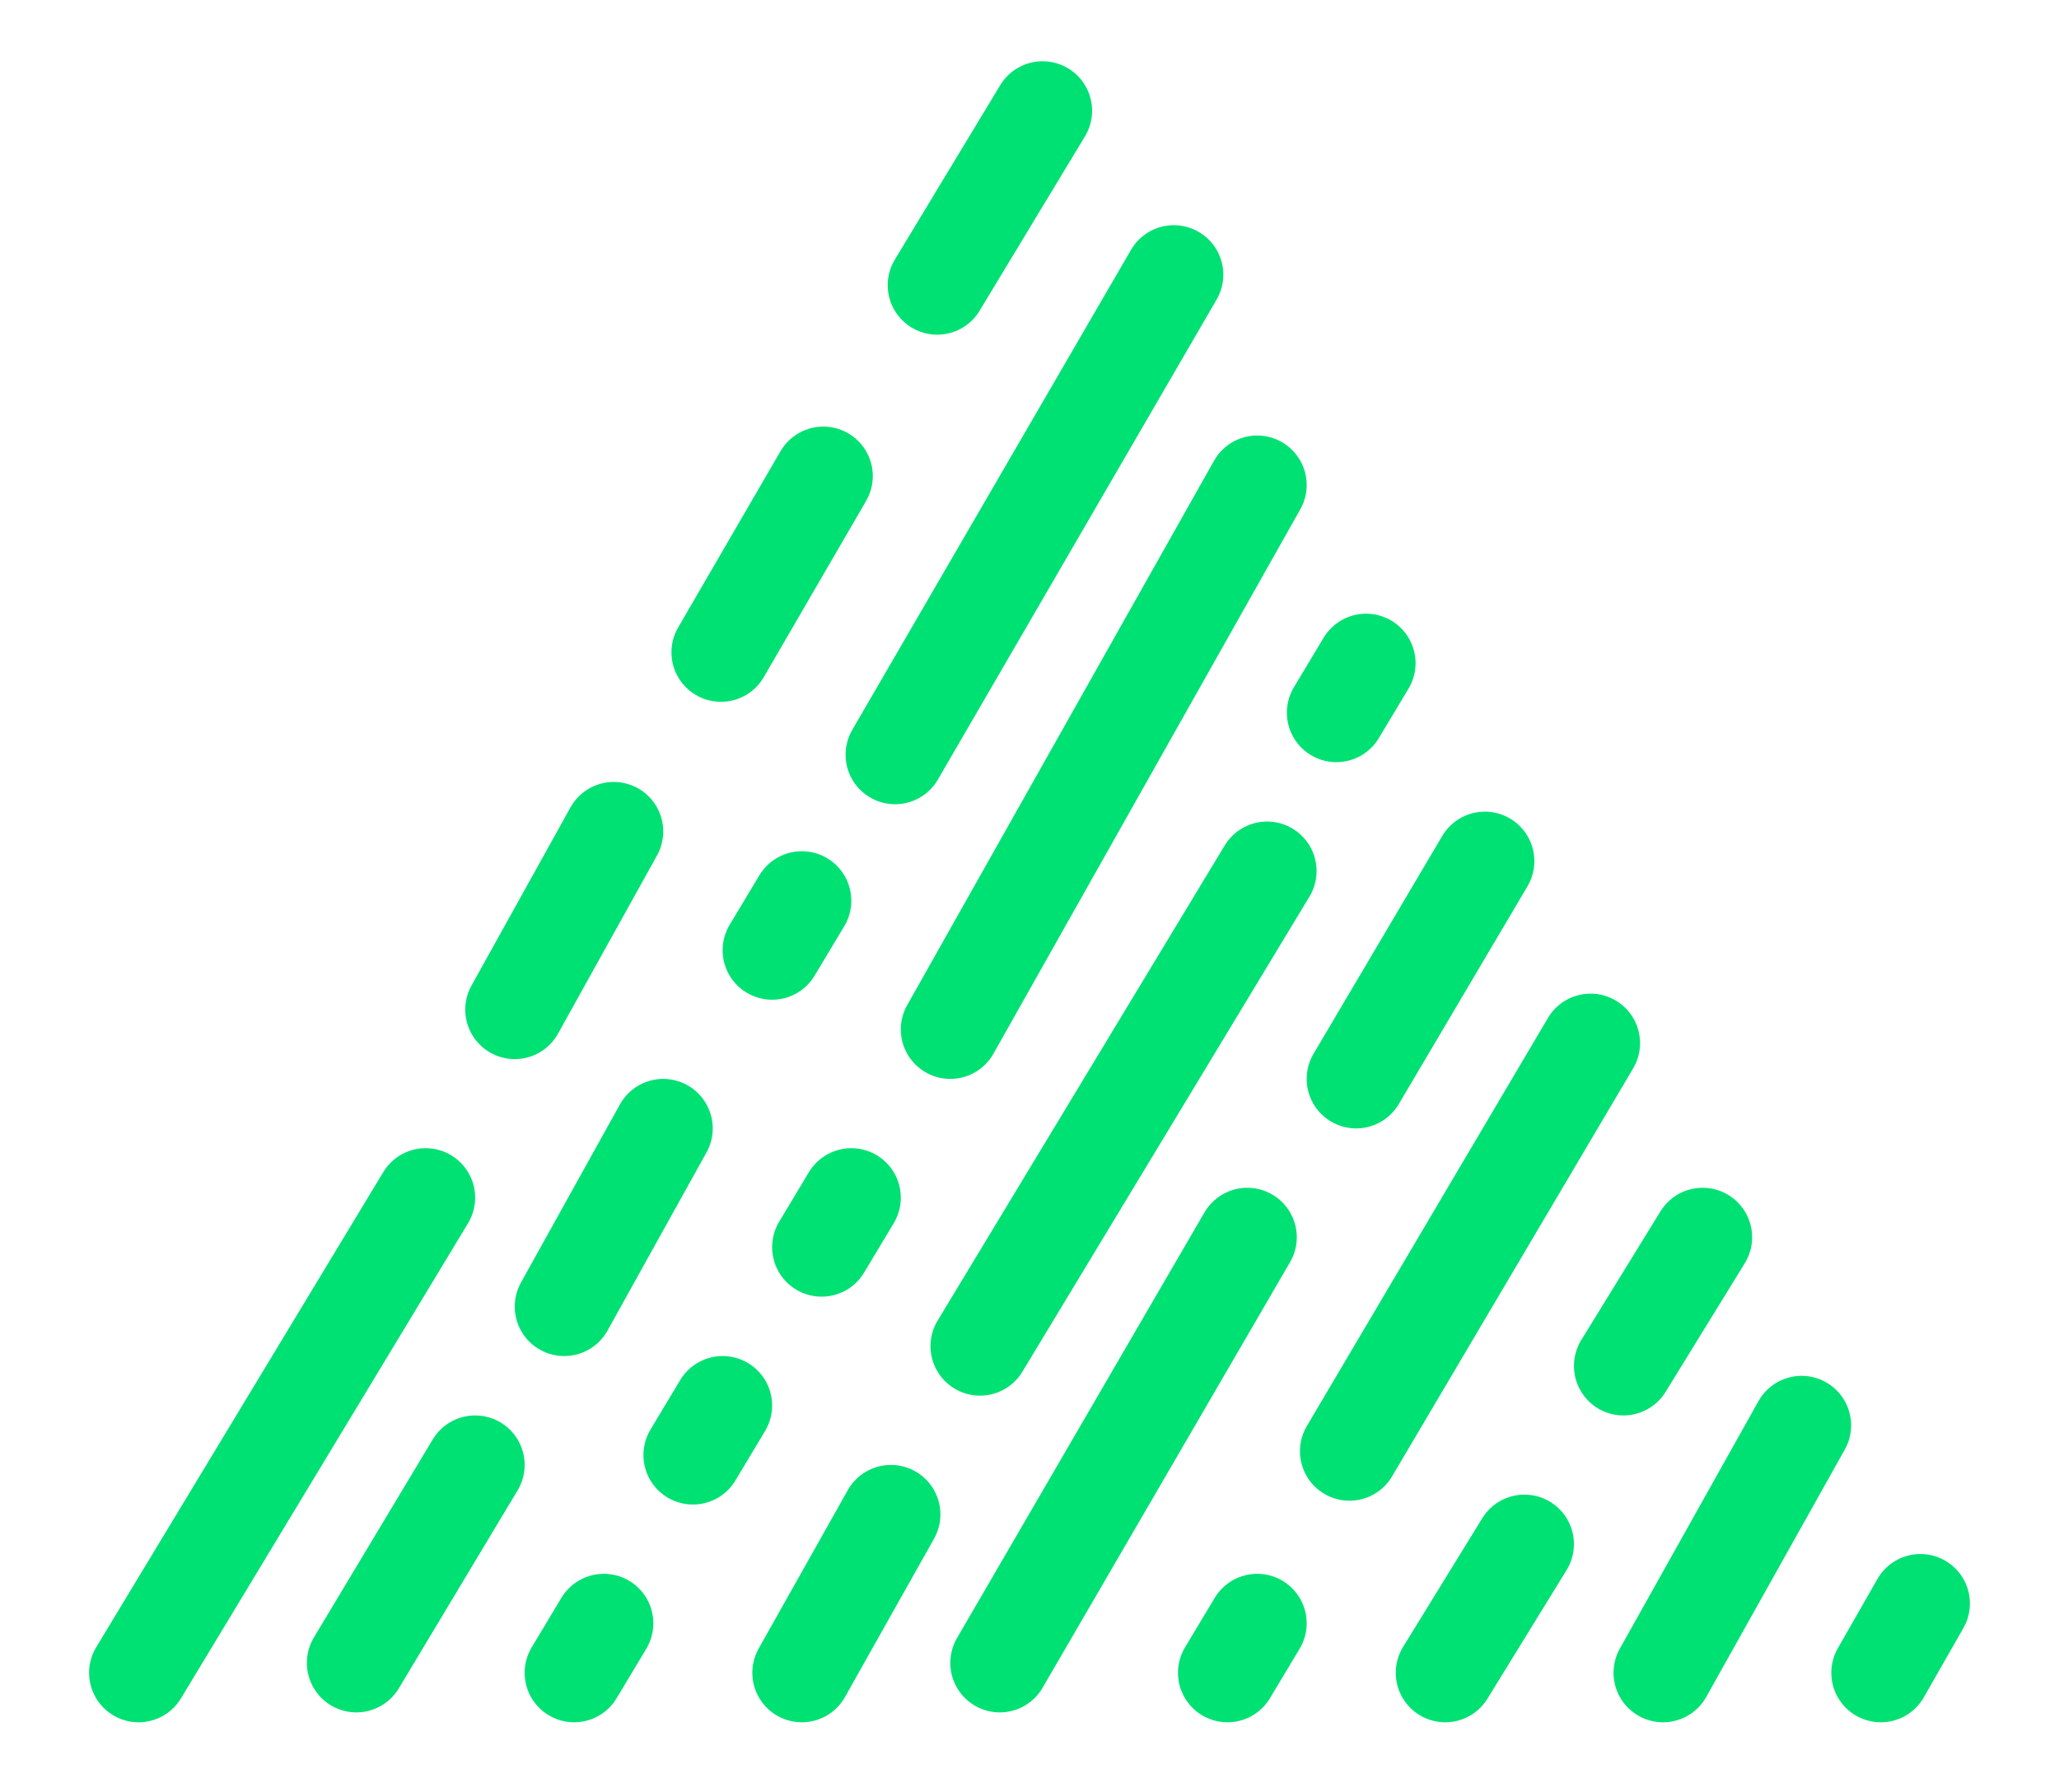
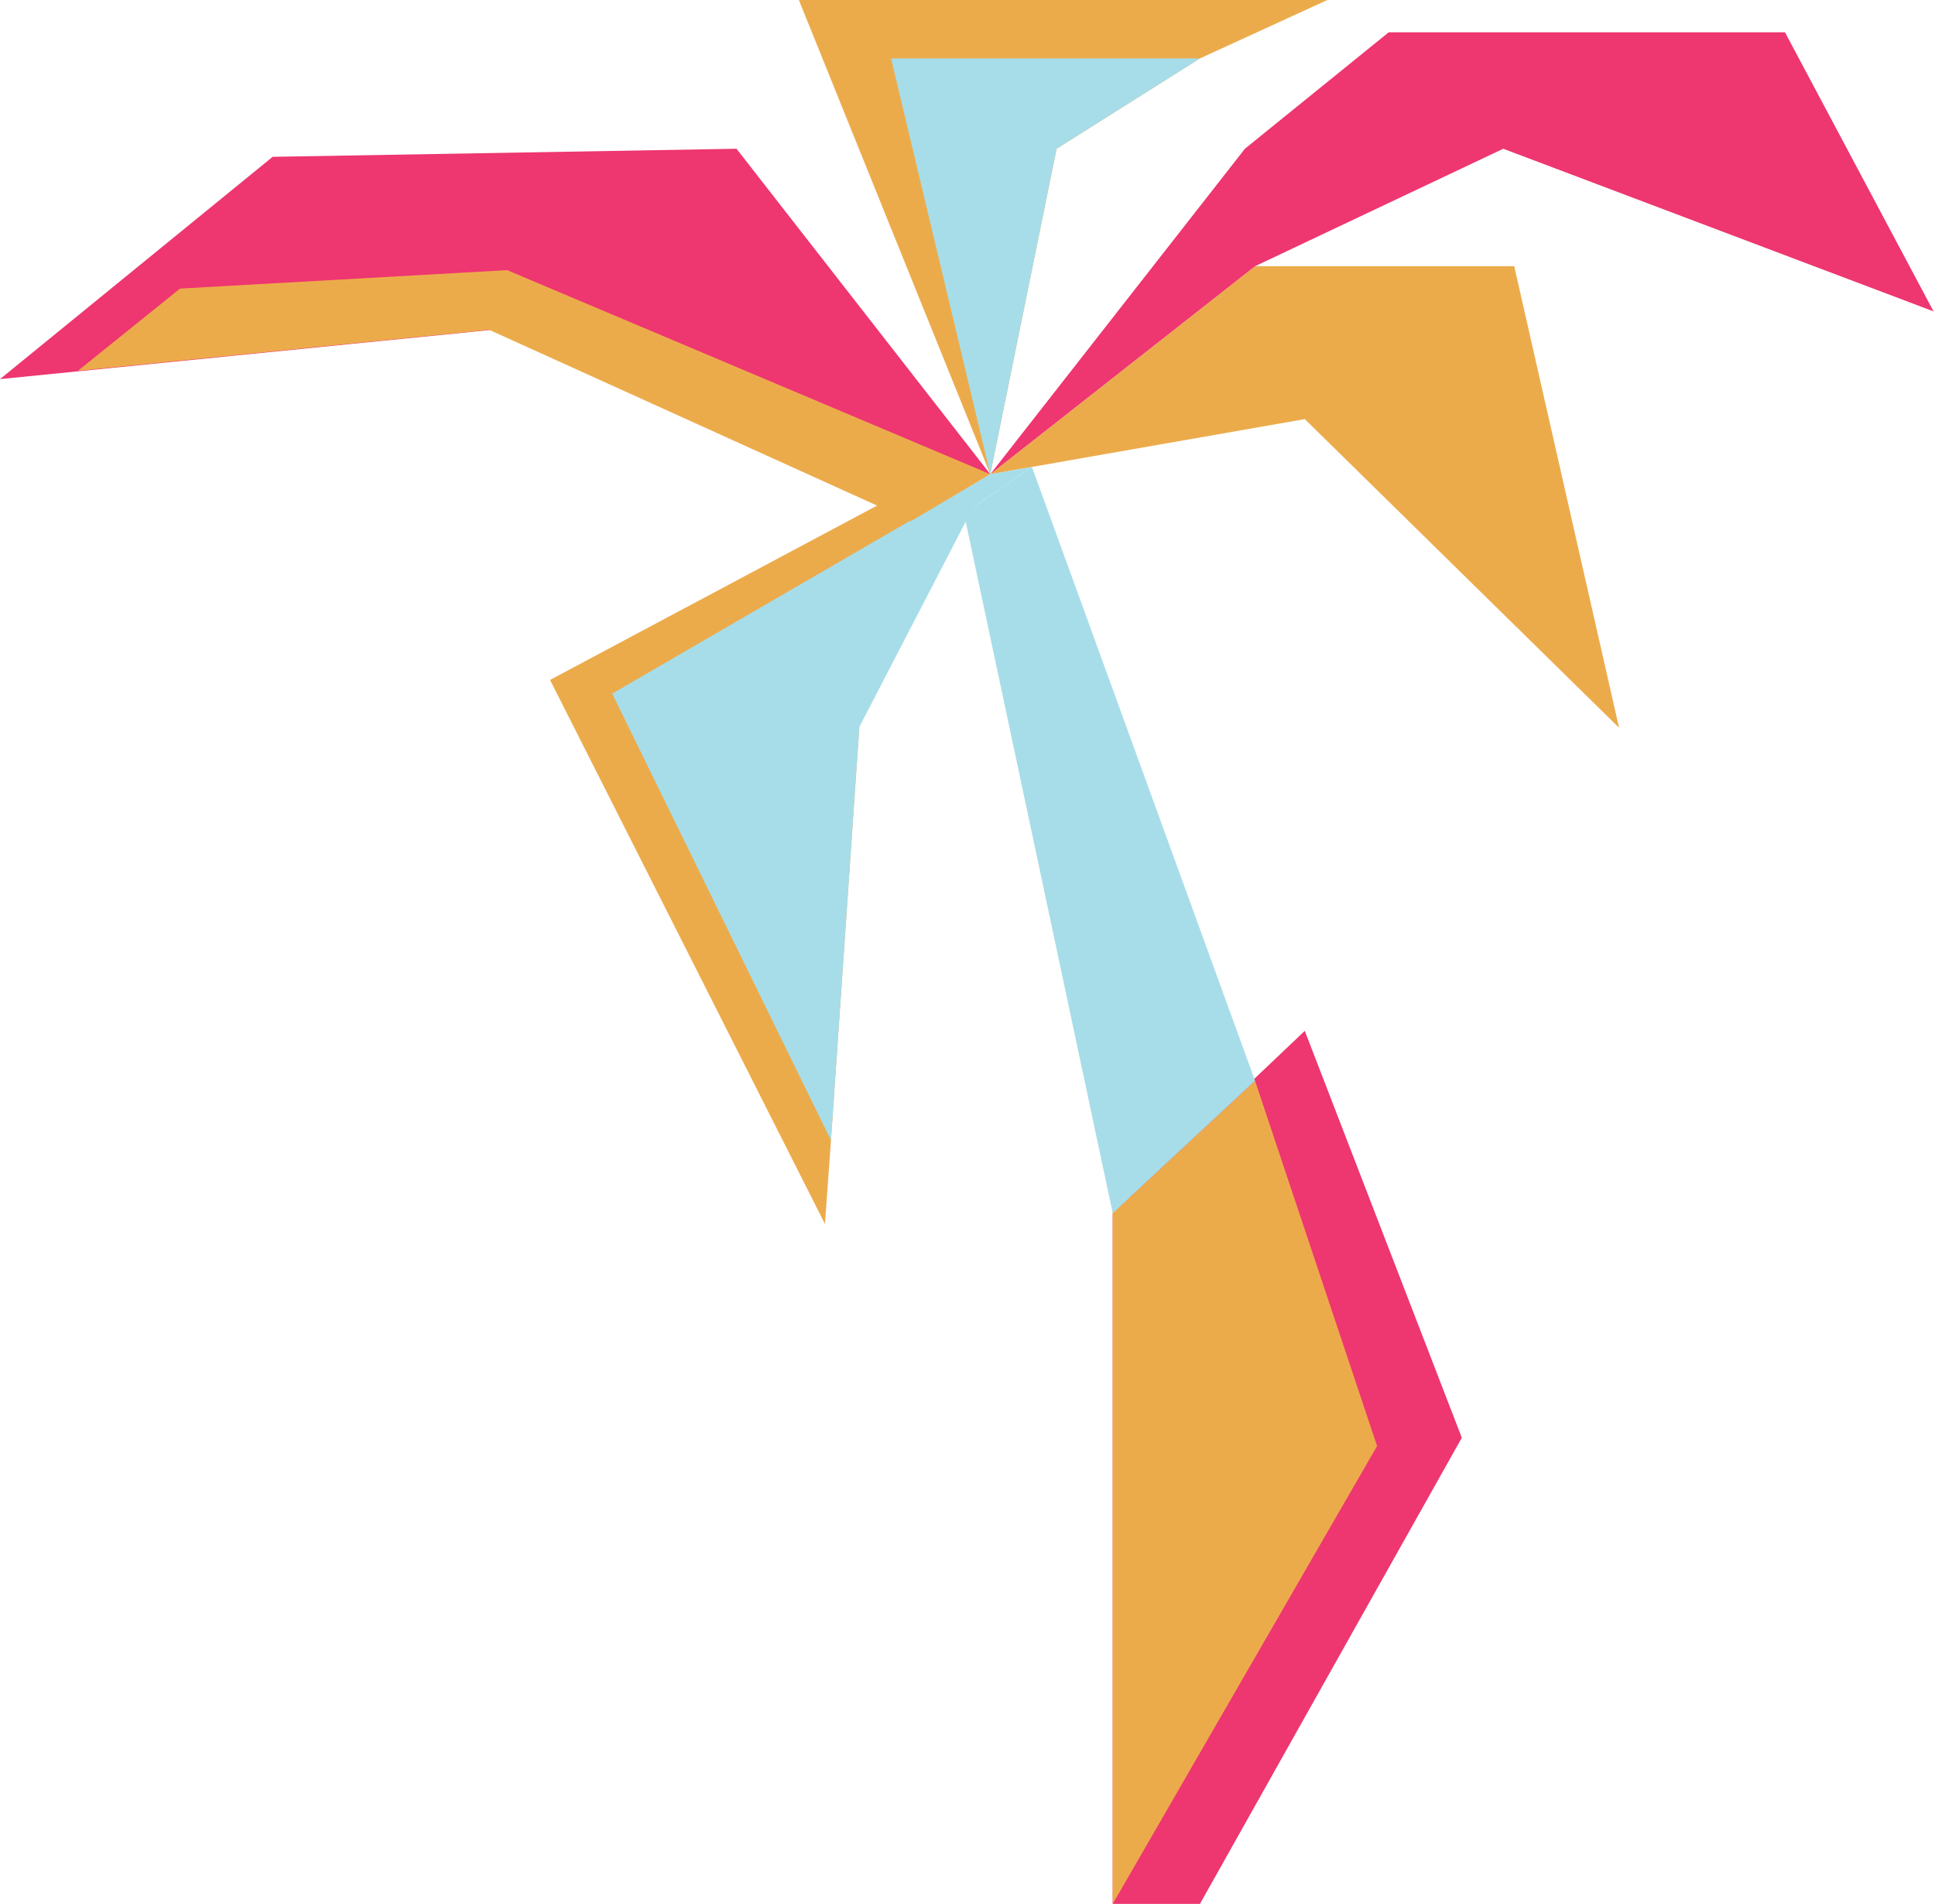
- <svg xmlns="http://www.w3.org/2000/svg" width="208px" height="181px" viewBox="0 0 208 181" version="1.1">
-   <defs />
-   <g id="Large-Logo" stroke="none" stroke-width="1" fill="none" fill-rule="evenodd" stroke-linecap="round">
-     <g id="Group-2" transform="translate(14, 11)" stroke="#00E174" stroke-width="10">
-       <path d="M154,158 L168,133" id="Stroke-1" />
-       <path d="M176,158 L180,151" id="Stroke-3" />
-       <path d="M0,158 L29,110" id="Stroke-5" />
-       <path d="M80.676,17.812 L91.324,0.188" id="Stroke-7" />
-       <path d="M58.83,54.903 L69.17,37.097" id="Stroke-10" />
-       <path d="M38,91 L48,73" id="Stroke-11" />
-       <path d="M76.421,65.249 L104.579,16.751" id="Stroke-12" />
-       <path d="M64,85 L67,80" id="Stroke-13" />
-       <path d="M43,121 L53,103" id="Stroke-14" />
-       <path d="M22,157 L34,137" id="Stroke-15" />
-       <path d="M44,158 L47,153" id="Stroke-17" />
-       <path d="M56,136 L59,131" id="Stroke-20" />
-       <path d="M69,115 L72,110" id="Stroke-21" />
-       <path d="M82,93 L113,38" id="Stroke-22" />
-       <path d="M121,61 L124,56" id="Stroke-23" />
-       <path d="M85,125 L114,77" id="Stroke-24" />
-       <path d="M67,158 L76,142" id="Stroke-25" />
-       <path d="M87,157 L112,114" id="Stroke-27" />
-       <path d="M123,98 L136,76" id="Stroke-30" />
-       <path d="M110,158 L113,153" id="Stroke-31" />
-       <path d="M122.322,135.614 L146.678,94.386" id="Stroke-33" />
-       <path d="M132,158 L140,145" id="Stroke-34" />
-       <path d="M150,127 L158,114" id="Stroke-36" />
-     </g>
-   </g>
+ <svg xmlns="http://www.w3.org/2000/svg" width="934" height="919" viewBox="0 0 934 919" fill="none">
+   <path d="M445.2 232.4L265.5 328.2L398.2 590.8L401.1 550.4L414.8 350.9L445.2 232.4Z" fill="#ECAB4B" />
+   <path d="M478 228.9L385.6 0H640.7L579.2 28.2L510 71.8L478 228.9Z" fill="#ECAB4B" />
+   <path d="M537.1 585.6L629.8 497.6L705.6 694L579.2 919H537.1V585.6Z" fill="#EE3670" />
+   <path d="M537.1 919V585.6L605.8 521.7L664.7 698L537.1 919Z" fill="#ECAB4B" />
+   <path d="M465.3 247.9L498.1 225.4L605.8 521.7L537.1 585.6L465.3 247.9Z" fill="#A7DDE8" />
+   <path d="M0 183L131.6 75.7L355.5 71.8L478 228.9L236.5 159.3L0 183Z" fill="#EE3670" />
+   <path d="M478 228.9L414.8 350.9L401.1 550.4L295.5 334.8L478 228.9Z" fill="#A7DDE8" />
+   <path d="M430.1 28.2L478 228.9L510 71.8L579.2 28.2H430.1Z" fill="#A7DDE8" />
+   <path d="M781.5 351.3L629.8 202.3L478 228.9L605.8 128.5H730.9L781.5 351.3Z" fill="#ECAB4B" />
+   <path d="M478 228.9L600.9 71.8L670.3 15.6H861.6L933.3 150.3L725.6 71.8L605.8 128.5L478 228.9Z" fill="#EE3670" />
+   <path d="M86.9 139.3L37.6 179L236.1 159.2L439.8 251.5L478 228.9L244.8 130.4L86.9 139.3Z" fill="#ECAB4B" />
+   <path d="M478 228.9L498.1 225.4L465.3 247.9L478 228.9Z" fill="#A7DDE8" />
</svg>
